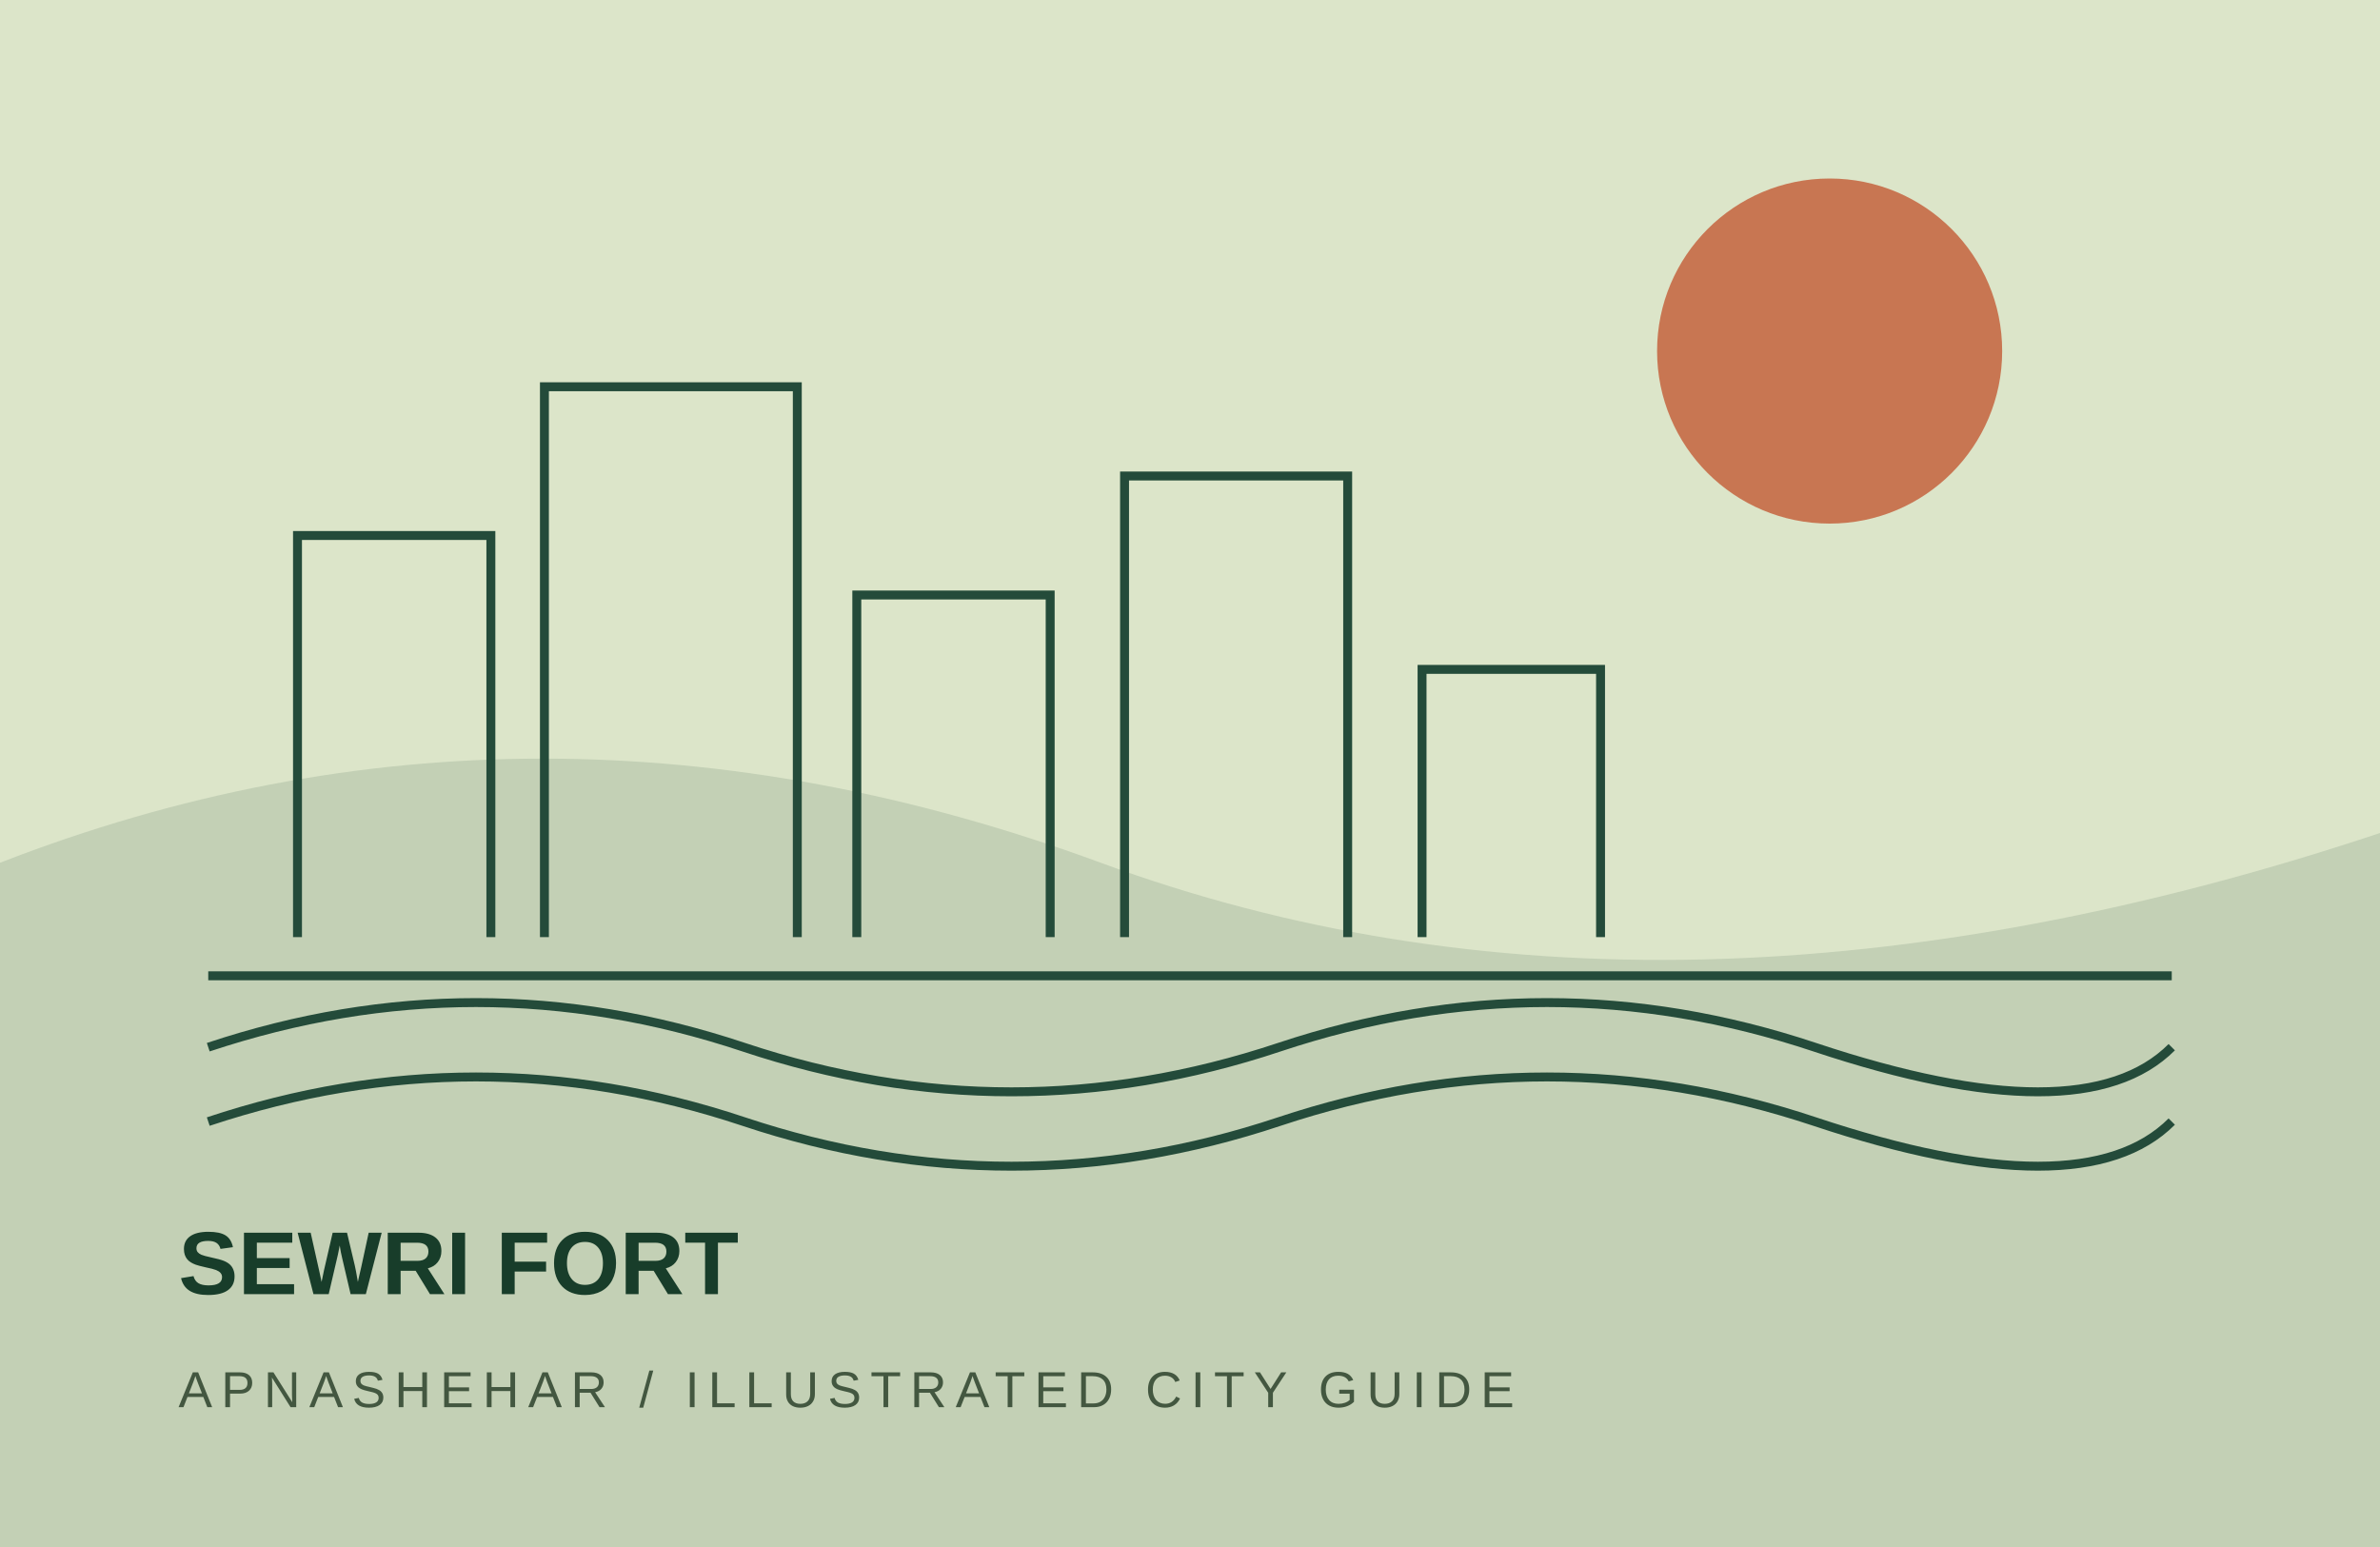
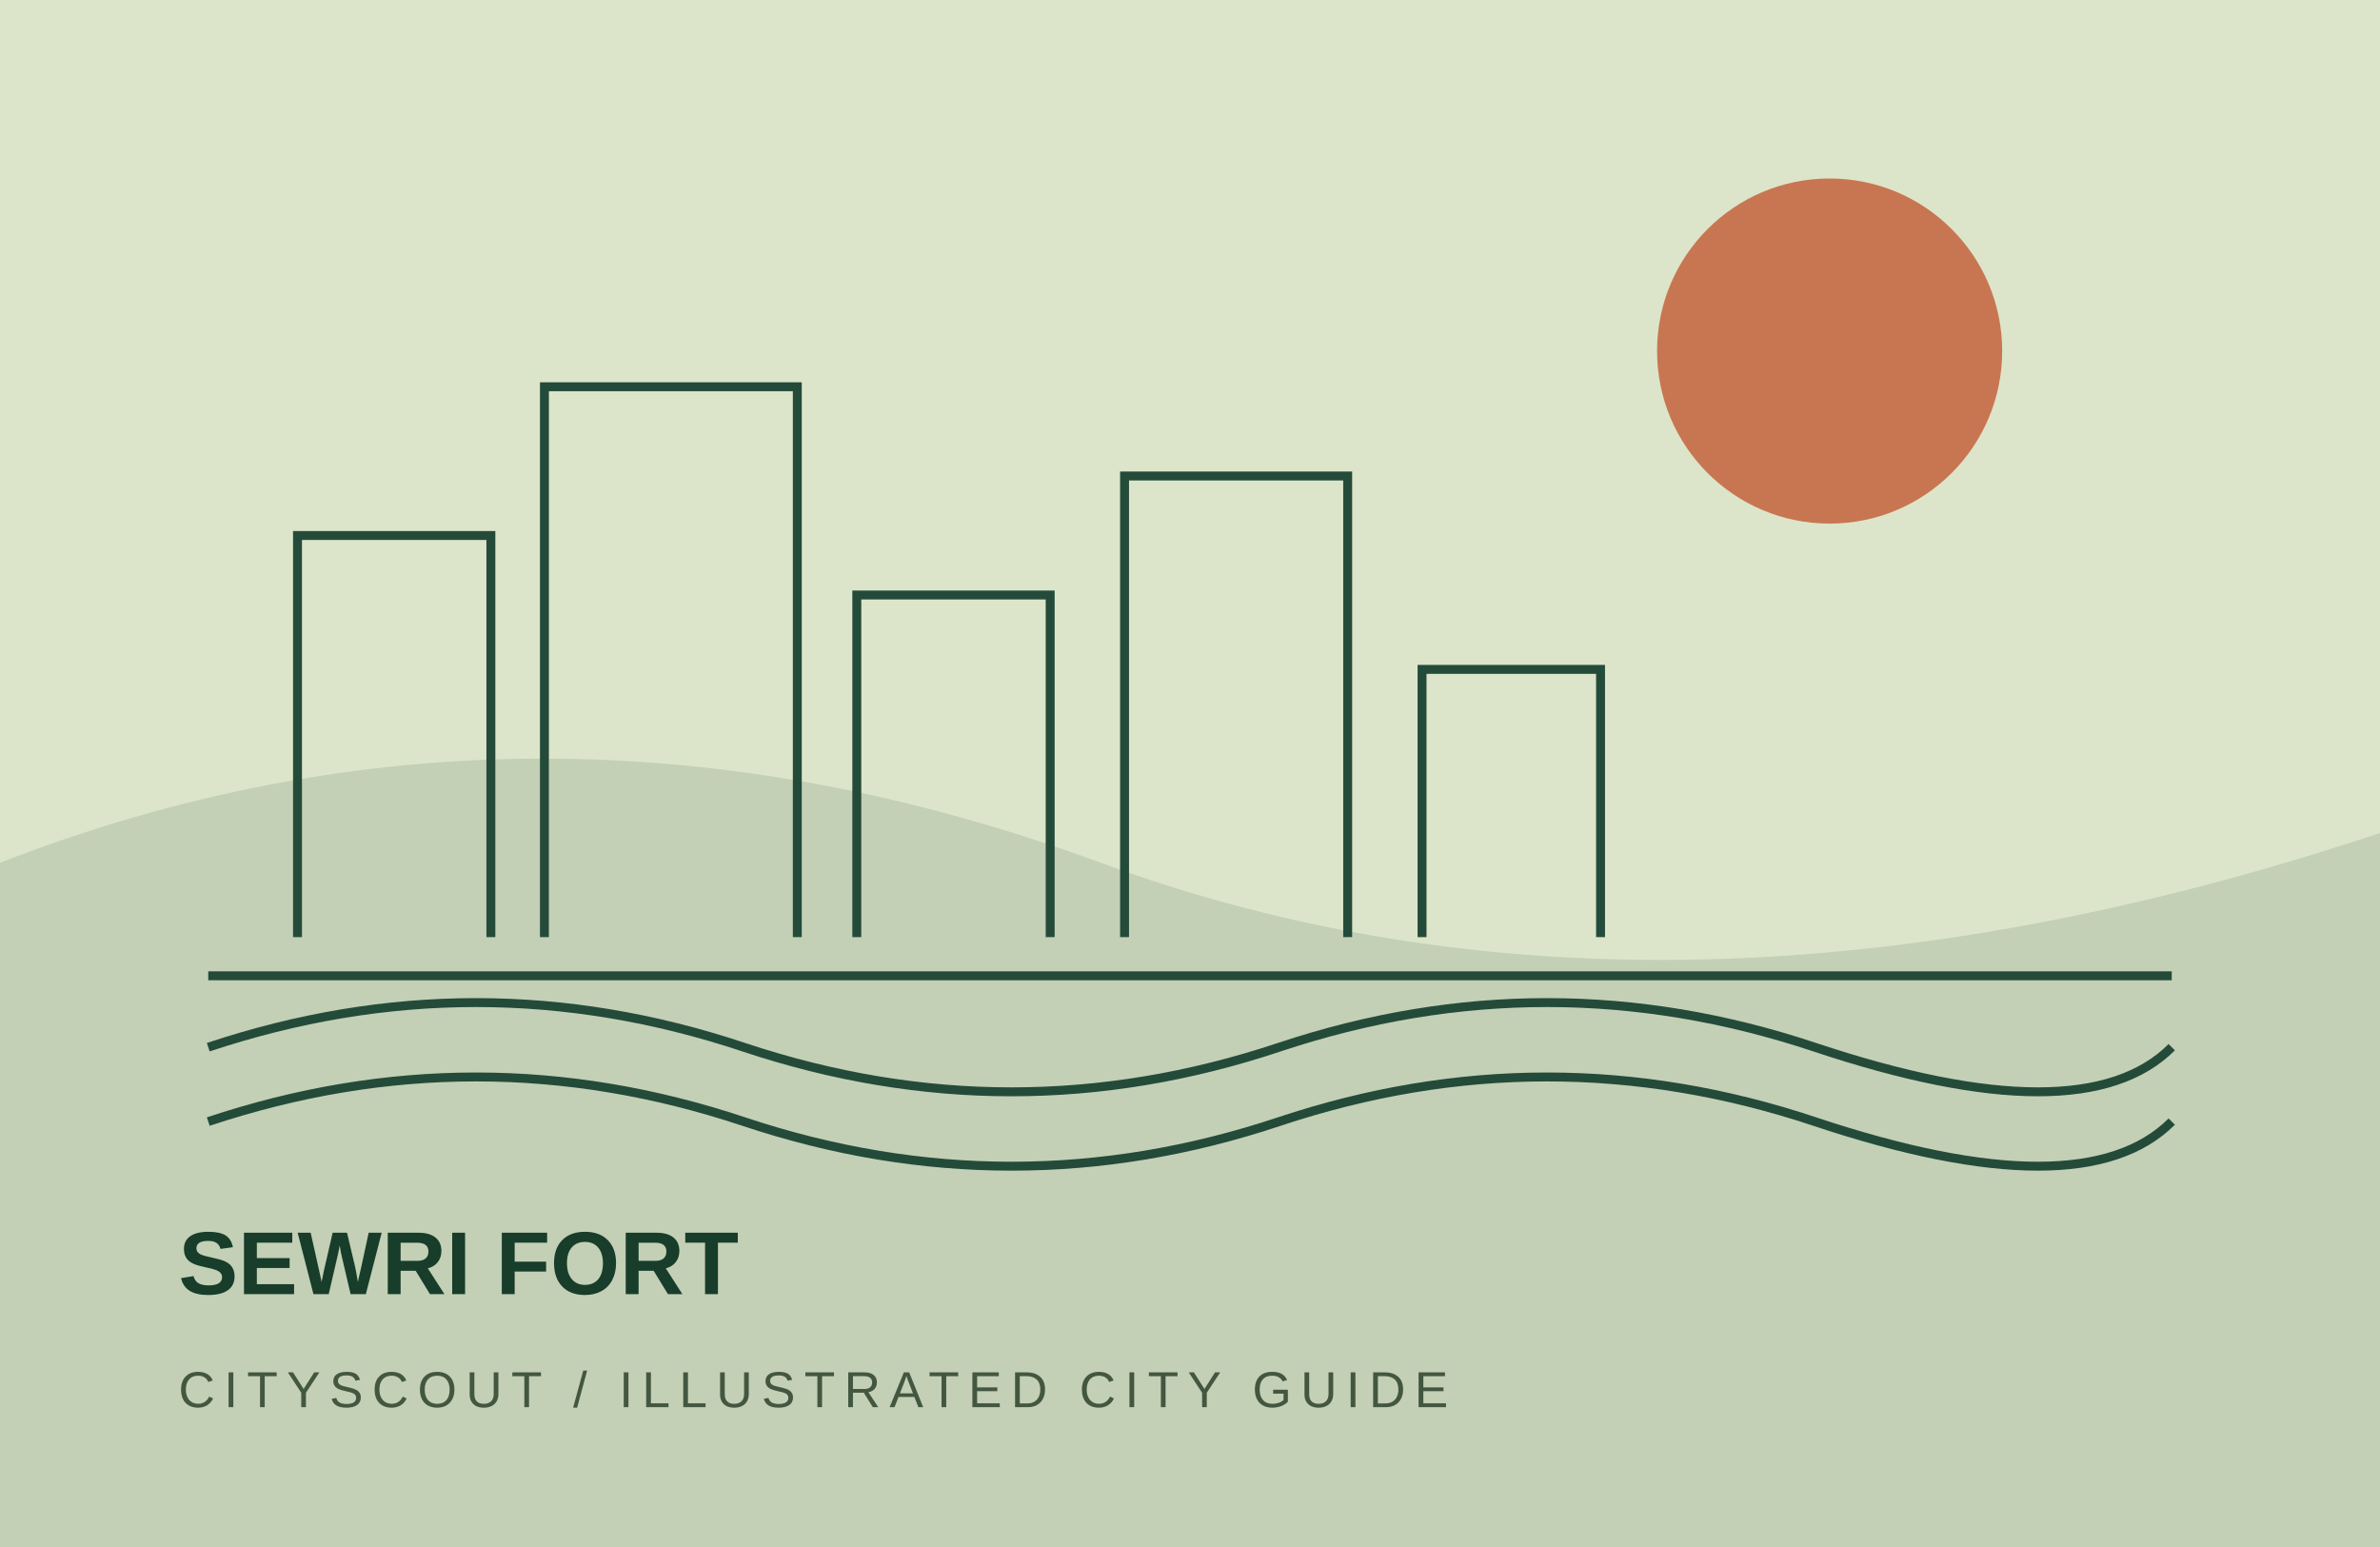
<svg xmlns="http://www.w3.org/2000/svg" width="800" height="520" viewBox="0 0 800 520">
  <rect width="800" height="520" fill="#dce5c9" />
  <circle cx="615" cy="118" r="58" fill="#c35a35" opacity=".8" />
  <path d="M0 290 Q180 220 370 290 T800 280V520H0Z" fill="#244b3a" opacity=".14" />
  <g fill="none" stroke="#244b3a" stroke-width="3">
    <path d="M100 315V180h65v135m18 0V130h85v185m20 0V200h65v115m25 0V160h75v155m25 0V225h60v90M70 328h660" />
    <path d="M70 352q90-30 180 0t180 0t180 0t120 0M70 377q90-30 180 0t180 0t180 0t120 0" />
  </g>
  <text x="60" y="435" font-family="Arial,sans-serif" font-size="30" font-weight="700" fill="#183d2a">SEWRI FORT</text>
-   <text x="60" y="473" font-family="Arial,sans-serif" font-size="17" letter-spacing="3" fill="#435740">APNASHEHAR / ILLUSTRATED CITY GUIDE</text>
+   <text x="60" y="473" font-family="Arial,sans-serif" font-size="17" letter-spacing="3" fill="#435740">CITYSCOUT / ILLUSTRATED CITY GUIDE</text>
</svg>
